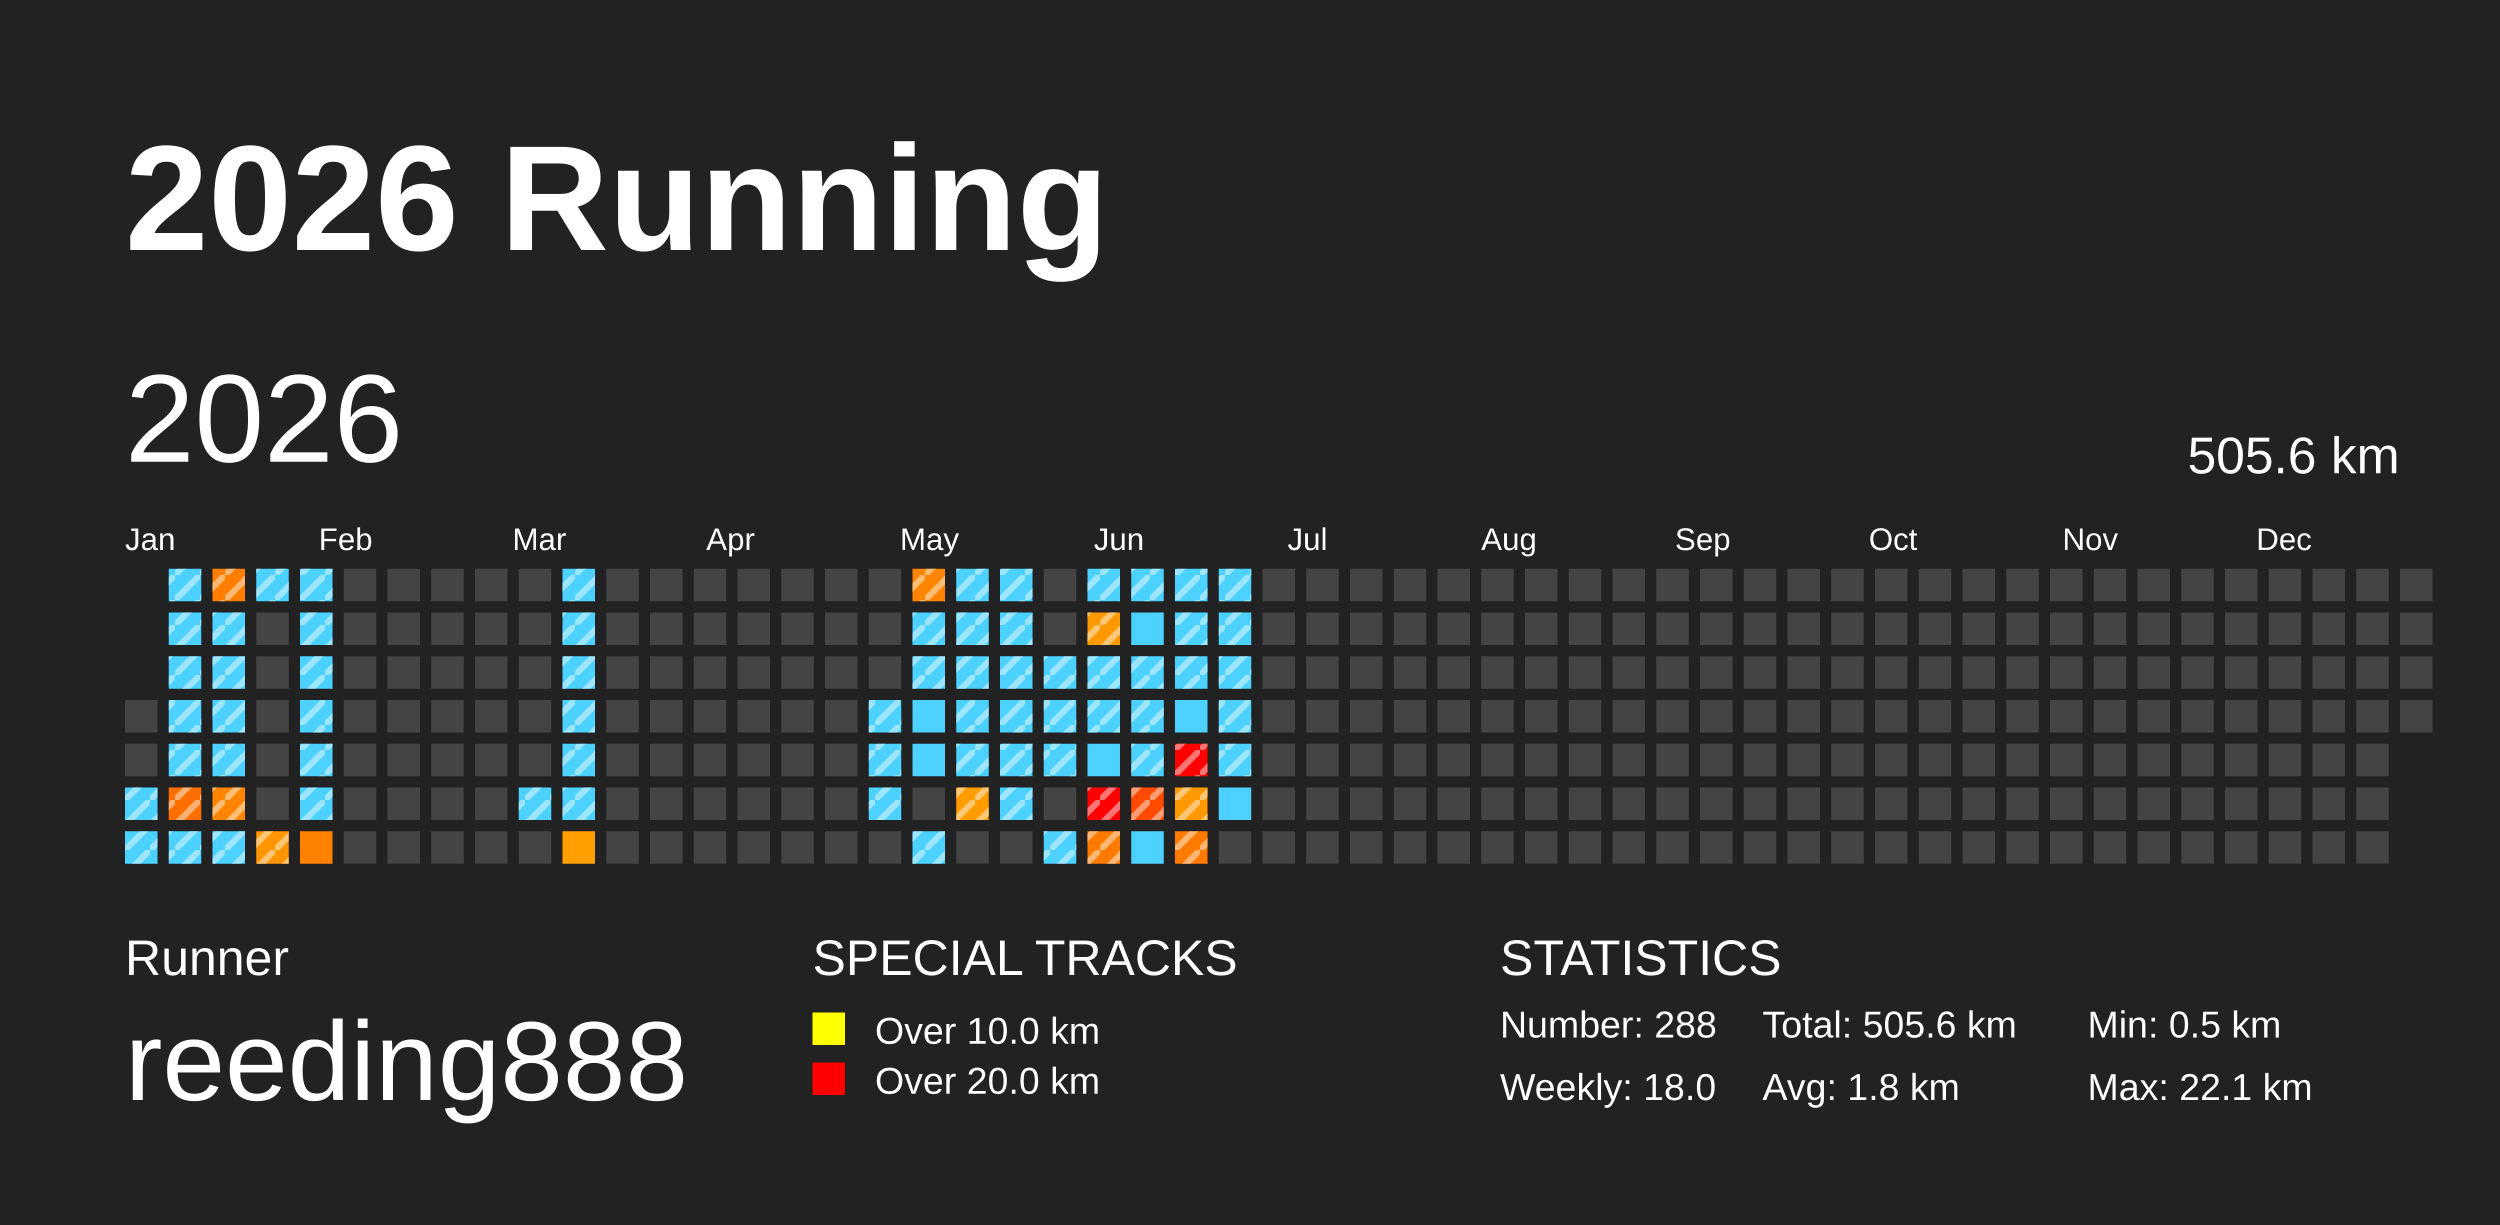
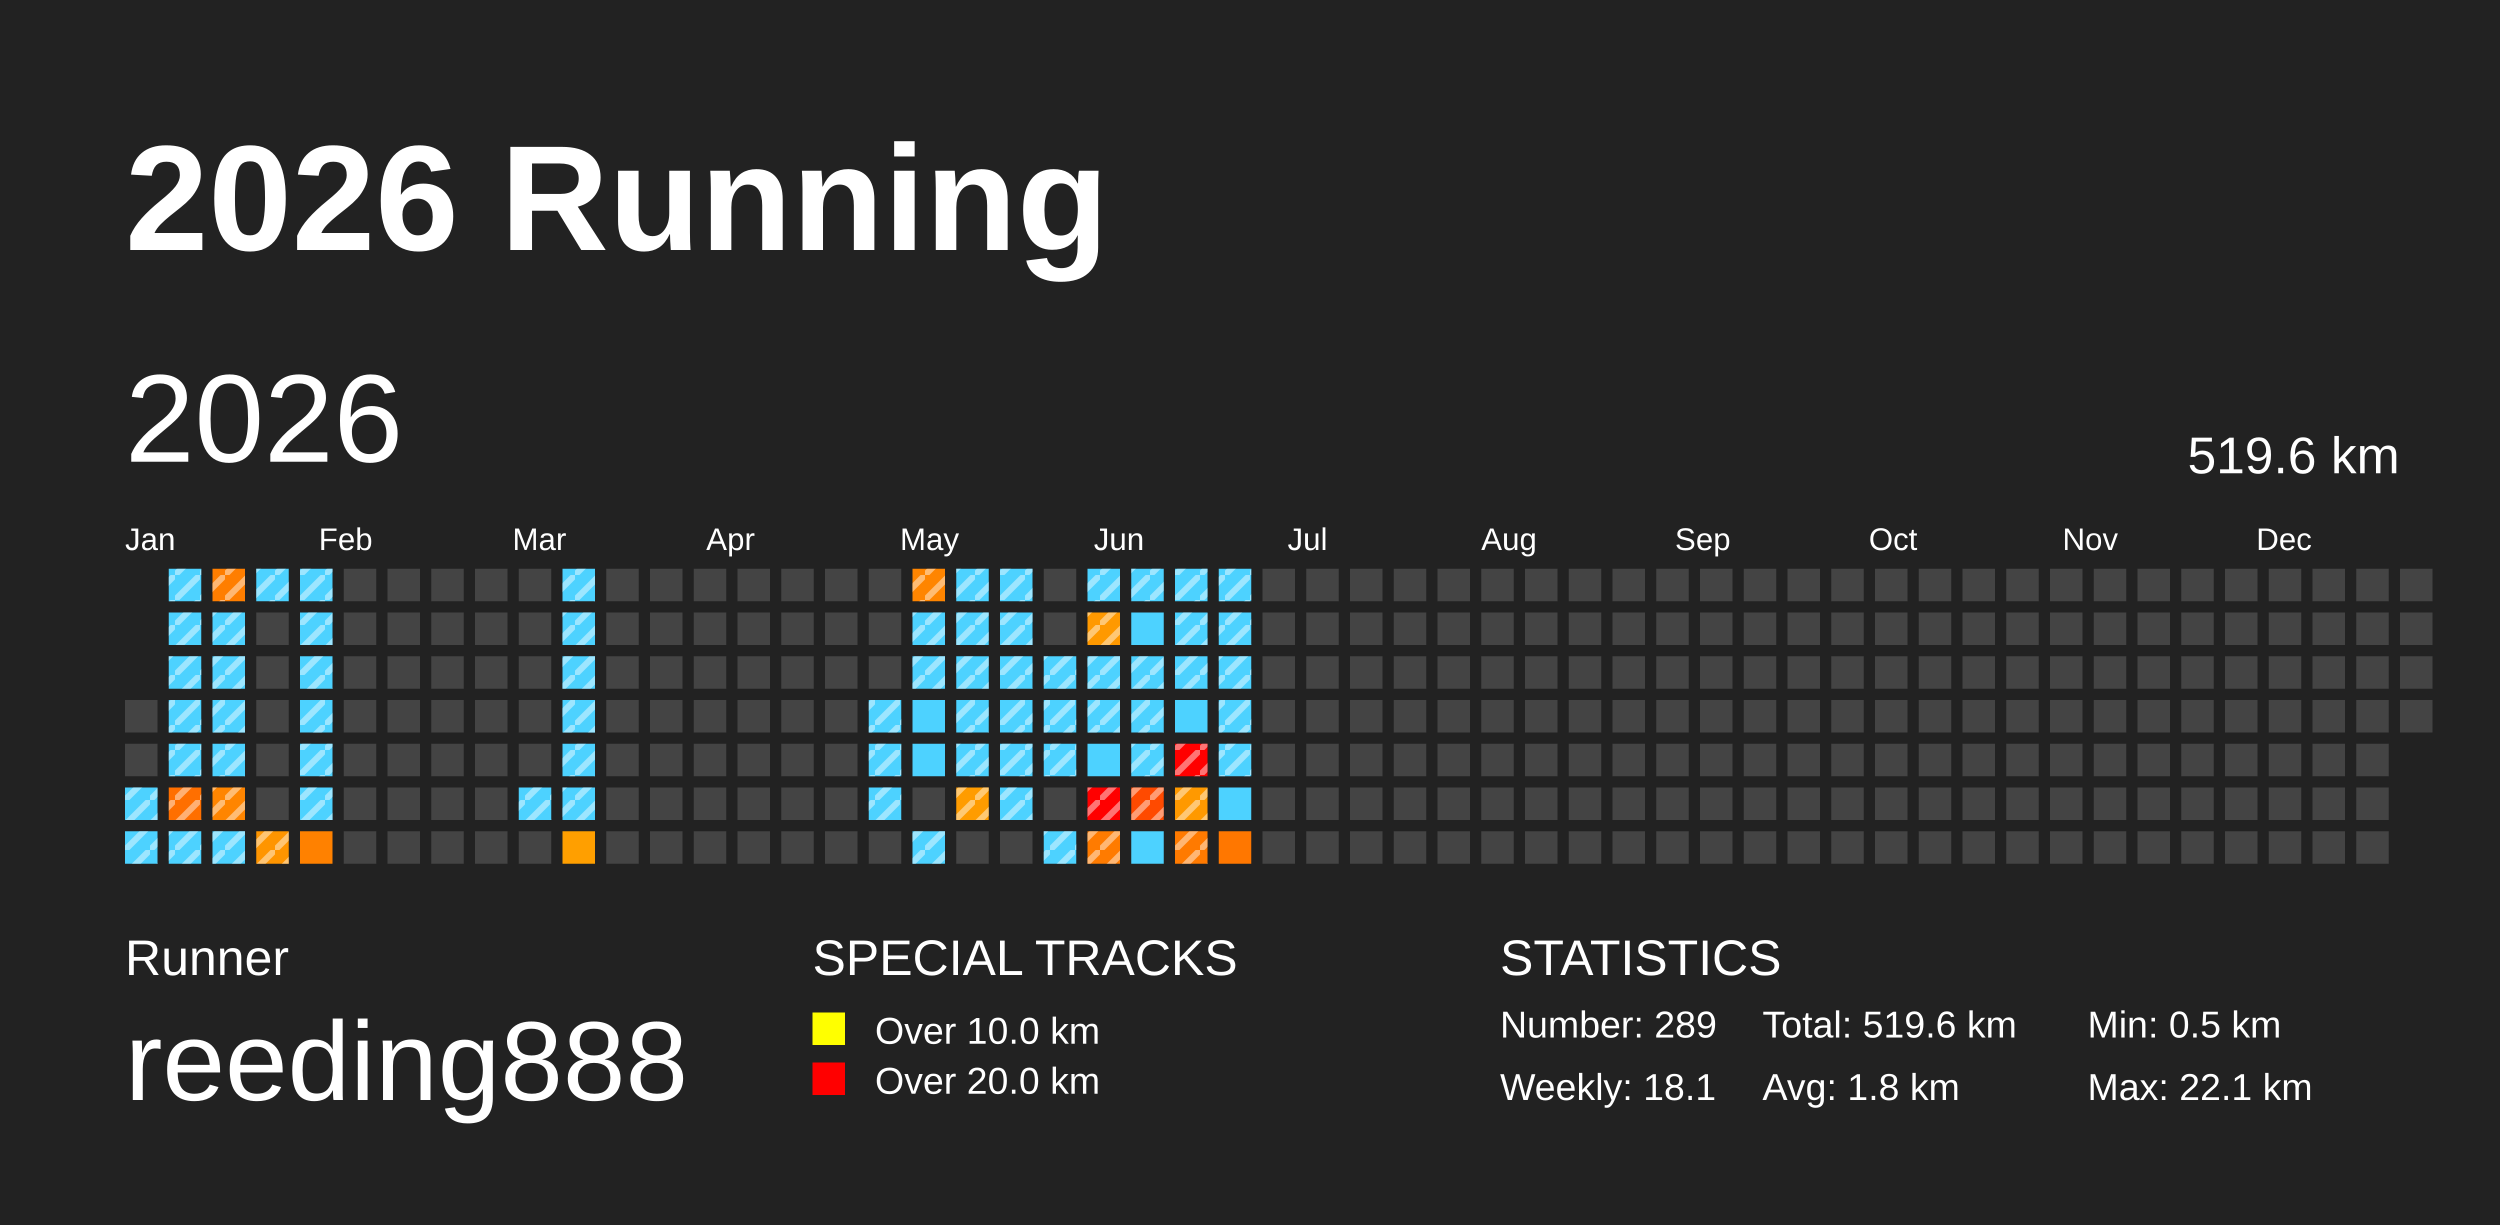
<svg xmlns="http://www.w3.org/2000/svg" baseProfile="full" height="98mm" version="1.1" viewBox="0,0,200,98" width="200mm">
  <defs>
    <pattern height="2" id="indoor-stripe" patternUnits="userSpaceOnUse" width="2">
      <line stroke="white" stroke-opacity="0.45" stroke-width="0.5" x1="0" x2="2" y1="2" y2="0" />
    </pattern>
  </defs>
  <rect fill="#222222" height="98" width="200" x="0" y="0" />
  <text fill="#FFFFFF" style="font-size:12px; font-family:Arial; font-weight:bold;" x="10" y="20">2026 Running</text>
  <text fill="#FFFFFF" style="font-size:4px; font-family:Arial" x="10" y="78">Runner</text>
  <text fill="#FFFFFF" style="font-size:9px; font-family:Arial" x="10" y="88">reeding888</text>
  <text fill="#FFFFFF" style="font-size:4px; font-family:Arial" x="65" y="78">SPECIAL TRACKS</text>
  <rect fill="yellow" height="2.6" width="2.6" x="65" y="81" />
  <text fill="#FFFFFF" style="font-size:3px; font-family:Arial" x="70" y="83.5">Over 10.0 km</text>
  <rect fill="red" height="2.6" width="2.6" x="65" y="85" />
  <text fill="#FFFFFF" style="font-size:3px; font-family:Arial" x="70" y="87.5">Over 20.0 km</text>
  <text fill="#FFFFFF" style="font-size:4px; font-family:Arial" x="120" y="78">STATISTICS</text>
-   <text fill="#FFFFFF" style="font-size:3px; font-family:Arial" x="120" y="83">Number: 288</text>
-   <text fill="#FFFFFF" style="font-size:3px; font-family:Arial" x="120" y="88">Weekly: 18.0</text>
-   <text fill="#FFFFFF" style="font-size:3px; font-family:Arial" x="141" y="83">Total: 505.6 km</text>
+   <text fill="#FFFFFF" style="font-size:3px; font-family:Arial" x="120" y="83">Number: 289</text>
+   <text fill="#FFFFFF" style="font-size:3px; font-family:Arial" x="120" y="88">Weekly: 18.1</text>
+   <text fill="#FFFFFF" style="font-size:3px; font-family:Arial" x="141" y="83">Total: 519.6 km</text>
  <text fill="#FFFFFF" style="font-size:3px; font-family:Arial" x="141" y="88">Avg: 1.8 km</text>
  <text fill="#FFFFFF" style="font-size:3px; font-family:Arial" x="167" y="83">Min: 0.5 km</text>
  <text fill="#FFFFFF" style="font-size:3px; font-family:Arial" x="167" y="88">Max: 22.1 km</text>
  <text dominant-baseline="hanging" fill="#FFFFFF" style="font-size:10.0px; font-family:Arial;" x="10" y="30">2026</text>
-   <text dominant-baseline="hanging" fill="#FFFFFF" style="font-size:4.125px; font-family:Arial;" x="175" y="35">505.6 km</text>
+   <text dominant-baseline="hanging" fill="#FFFFFF" style="font-size:4.125px; font-family:Arial;" x="175" y="35">519.6 km</text>
  <text fill="#FFFFFF" style="font-size:2.5px; font-family:Arial" x="10.0" y="44">Jan</text>
  <text fill="#FFFFFF" style="font-size:2.5px; font-family:Arial" x="25.5" y="44">Feb</text>
  <text fill="#FFFFFF" style="font-size:2.5px; font-family:Arial" x="41.0" y="44">Mar</text>
  <text fill="#FFFFFF" style="font-size:2.5px; font-family:Arial" x="56.5" y="44">Apr</text>
  <text fill="#FFFFFF" style="font-size:2.5px; font-family:Arial" x="72.0" y="44">May</text>
  <text fill="#FFFFFF" style="font-size:2.5px; font-family:Arial" x="87.5" y="44">Jun</text>
  <text fill="#FFFFFF" style="font-size:2.5px; font-family:Arial" x="103.0" y="44">Jul</text>
  <text fill="#FFFFFF" style="font-size:2.5px; font-family:Arial" x="118.5" y="44">Aug</text>
  <text fill="#FFFFFF" style="font-size:2.5px; font-family:Arial" x="134.0" y="44">Sep</text>
  <text fill="#FFFFFF" style="font-size:2.5px; font-family:Arial" x="149.5" y="44">Oct</text>
  <text fill="#FFFFFF" style="font-size:2.5px; font-family:Arial" x="165.0" y="44">Nov</text>
  <text fill="#FFFFFF" style="font-size:2.5px; font-family:Arial" x="180.5" y="44">Dec</text>
  <rect fill="#444444" height="2.6" width="2.6" x="10.0" y="56.0" />
  <rect fill="#444444" height="2.6" width="2.6" x="10.0" y="59.5" />
  <rect fill="#4dd2ff" height="2.6" width="2.6" x="10.0" y="63.0" />
  <rect fill="url(#indoor-stripe)" height="2.6" style="pointer-events: none;" width="2.6" x="10.0" y="63.0" />
  <rect fill="#4dd2ff" height="2.6" width="2.6" x="10.0" y="66.5" />
  <rect fill="url(#indoor-stripe)" height="2.6" style="pointer-events: none;" width="2.6" x="10.0" y="66.5" />
  <rect fill="#4dd2ff" height="2.6" width="2.6" x="13.5" y="45.5" />
  <rect fill="url(#indoor-stripe)" height="2.6" style="pointer-events: none;" width="2.6" x="13.5" y="45.5" />
  <rect fill="#4dd2ff" height="2.6" width="2.6" x="13.5" y="49.0" />
  <rect fill="url(#indoor-stripe)" height="2.6" style="pointer-events: none;" width="2.6" x="13.5" y="49.0" />
  <rect fill="#4dd2ff" height="2.6" width="2.6" x="13.5" y="52.5" />
  <rect fill="url(#indoor-stripe)" height="2.6" style="pointer-events: none;" width="2.6" x="13.5" y="52.5" />
  <rect fill="#4dd2ff" height="2.6" width="2.6" x="13.5" y="56.0" />
  <rect fill="url(#indoor-stripe)" height="2.6" style="pointer-events: none;" width="2.6" x="13.5" y="56.0" />
  <rect fill="#4dd2ff" height="2.6" width="2.6" x="13.5" y="59.5" />
  <rect fill="url(#indoor-stripe)" height="2.6" style="pointer-events: none;" width="2.6" x="13.5" y="59.5" />
  <rect fill="#ff6f00" height="2.6" width="2.6" x="13.5" y="63.0" />
  <rect fill="url(#indoor-stripe)" height="2.6" style="pointer-events: none;" width="2.6" x="13.5" y="63.0" />
  <rect fill="#4dd2ff" height="2.6" width="2.6" x="13.5" y="66.5" />
  <rect fill="url(#indoor-stripe)" height="2.6" style="pointer-events: none;" width="2.6" x="13.5" y="66.5" />
  <rect fill="#ff7e00" height="2.6" width="2.6" x="17.0" y="45.5" />
  <rect fill="url(#indoor-stripe)" height="2.6" style="pointer-events: none;" width="2.6" x="17.0" y="45.5" />
  <rect fill="#4dd2ff" height="2.6" width="2.6" x="17.0" y="49.0" />
  <rect fill="url(#indoor-stripe)" height="2.6" style="pointer-events: none;" width="2.6" x="17.0" y="49.0" />
  <rect fill="#4dd2ff" height="2.6" width="2.6" x="17.0" y="52.5" />
  <rect fill="url(#indoor-stripe)" height="2.6" style="pointer-events: none;" width="2.6" x="17.0" y="52.5" />
  <rect fill="#4dd2ff" height="2.6" width="2.6" x="17.0" y="56.0" />
  <rect fill="url(#indoor-stripe)" height="2.6" style="pointer-events: none;" width="2.6" x="17.0" y="56.0" />
  <rect fill="#4dd2ff" height="2.6" width="2.6" x="17.0" y="59.5" />
  <rect fill="url(#indoor-stripe)" height="2.6" style="pointer-events: none;" width="2.6" x="17.0" y="59.5" />
  <rect fill="#ff8500" height="2.6" width="2.6" x="17.0" y="63.0" />
  <rect fill="url(#indoor-stripe)" height="2.6" style="pointer-events: none;" width="2.6" x="17.0" y="63.0" />
  <rect fill="#4dd2ff" height="2.6" width="2.6" x="17.0" y="66.5" />
  <rect fill="url(#indoor-stripe)" height="2.6" style="pointer-events: none;" width="2.6" x="17.0" y="66.5" />
  <rect fill="#4dd2ff" height="2.6" width="2.6" x="20.5" y="45.5" />
  <rect fill="url(#indoor-stripe)" height="2.6" style="pointer-events: none;" width="2.6" x="20.5" y="45.5" />
  <rect fill="#444444" height="2.6" width="2.6" x="20.5" y="49.0" />
  <rect fill="#444444" height="2.6" width="2.6" x="20.5" y="52.5" />
  <rect fill="#444444" height="2.6" width="2.6" x="20.5" y="56.0" />
  <rect fill="#444444" height="2.6" width="2.6" x="20.5" y="59.5" />
  <rect fill="#444444" height="2.6" width="2.6" x="20.5" y="63.0" />
  <rect fill="#ff9500" height="2.6" width="2.6" x="20.5" y="66.5" />
  <rect fill="url(#indoor-stripe)" height="2.6" style="pointer-events: none;" width="2.6" x="20.5" y="66.5" />
  <rect fill="#4dd2ff" height="2.6" width="2.6" x="24.0" y="45.5" />
  <rect fill="url(#indoor-stripe)" height="2.6" style="pointer-events: none;" width="2.6" x="24.0" y="45.5" />
  <rect fill="#4dd2ff" height="2.6" width="2.6" x="24.0" y="49.0" />
  <rect fill="url(#indoor-stripe)" height="2.6" style="pointer-events: none;" width="2.6" x="24.0" y="49.0" />
  <rect fill="#4dd2ff" height="2.6" width="2.6" x="24.0" y="52.5" />
  <rect fill="url(#indoor-stripe)" height="2.6" style="pointer-events: none;" width="2.6" x="24.0" y="52.5" />
  <rect fill="#4dd2ff" height="2.6" width="2.6" x="24.0" y="56.0" />
  <rect fill="url(#indoor-stripe)" height="2.6" style="pointer-events: none;" width="2.6" x="24.0" y="56.0" />
  <rect fill="#4dd2ff" height="2.6" width="2.6" x="24.0" y="59.5" />
  <rect fill="url(#indoor-stripe)" height="2.6" style="pointer-events: none;" width="2.6" x="24.0" y="59.5" />
  <rect fill="#4dd2ff" height="2.6" width="2.6" x="24.0" y="63.0" />
  <rect fill="url(#indoor-stripe)" height="2.6" style="pointer-events: none;" width="2.6" x="24.0" y="63.0" />
  <rect fill="#ff8100" height="2.6" width="2.6" x="24.0" y="66.5" />
  <rect fill="#444444" height="2.6" width="2.6" x="27.5" y="45.5" />
  <rect fill="#444444" height="2.6" width="2.6" x="27.5" y="49.0" />
  <rect fill="#444444" height="2.6" width="2.6" x="27.5" y="52.5" />
  <rect fill="#444444" height="2.6" width="2.6" x="27.5" y="56.0" />
  <rect fill="#444444" height="2.6" width="2.6" x="27.5" y="59.5" />
  <rect fill="#444444" height="2.6" width="2.6" x="27.5" y="63.0" />
  <rect fill="#444444" height="2.6" width="2.6" x="27.5" y="66.5" />
  <rect fill="#444444" height="2.6" width="2.6" x="31.0" y="45.5" />
  <rect fill="#444444" height="2.6" width="2.6" x="31.0" y="49.0" />
  <rect fill="#444444" height="2.6" width="2.6" x="31.0" y="52.5" />
  <rect fill="#444444" height="2.6" width="2.6" x="31.0" y="56.0" />
  <rect fill="#444444" height="2.6" width="2.6" x="31.0" y="59.5" />
  <rect fill="#444444" height="2.6" width="2.6" x="31.0" y="63.0" />
  <rect fill="#444444" height="2.6" width="2.6" x="31.0" y="66.5" />
  <rect fill="#444444" height="2.6" width="2.6" x="34.5" y="45.5" />
  <rect fill="#444444" height="2.6" width="2.6" x="34.5" y="49.0" />
  <rect fill="#444444" height="2.6" width="2.6" x="34.5" y="52.5" />
  <rect fill="#444444" height="2.6" width="2.6" x="34.5" y="56.0" />
  <rect fill="#444444" height="2.6" width="2.6" x="34.5" y="59.5" />
  <rect fill="#444444" height="2.6" width="2.6" x="34.5" y="63.0" />
  <rect fill="#444444" height="2.6" width="2.6" x="34.5" y="66.5" />
  <rect fill="#444444" height="2.6" width="2.6" x="38.0" y="45.5" />
  <rect fill="#444444" height="2.6" width="2.6" x="38.0" y="49.0" />
  <rect fill="#444444" height="2.6" width="2.6" x="38.0" y="52.5" />
  <rect fill="#444444" height="2.6" width="2.6" x="38.0" y="56.0" />
  <rect fill="#444444" height="2.6" width="2.6" x="38.0" y="59.5" />
  <rect fill="#444444" height="2.6" width="2.6" x="38.0" y="63.0" />
  <rect fill="#444444" height="2.6" width="2.6" x="38.0" y="66.5" />
  <rect fill="#444444" height="2.6" width="2.6" x="41.5" y="45.5" />
  <rect fill="#444444" height="2.6" width="2.6" x="41.5" y="49.0" />
  <rect fill="#444444" height="2.6" width="2.6" x="41.5" y="52.5" />
  <rect fill="#444444" height="2.6" width="2.6" x="41.5" y="56.0" />
  <rect fill="#444444" height="2.6" width="2.6" x="41.5" y="59.5" />
  <rect fill="#4dd2ff" height="2.6" width="2.6" x="41.5" y="63.0" />
  <rect fill="url(#indoor-stripe)" height="2.6" style="pointer-events: none;" width="2.6" x="41.5" y="63.0" />
  <rect fill="#444444" height="2.6" width="2.6" x="41.5" y="66.5" />
  <rect fill="#4dd2ff" height="2.6" width="2.6" x="45.0" y="45.5" />
  <rect fill="url(#indoor-stripe)" height="2.6" style="pointer-events: none;" width="2.6" x="45.0" y="45.5" />
  <rect fill="#4dd2ff" height="2.6" width="2.6" x="45.0" y="49.0" />
  <rect fill="url(#indoor-stripe)" height="2.6" style="pointer-events: none;" width="2.6" x="45.0" y="49.0" />
  <rect fill="#4dd2ff" height="2.6" width="2.6" x="45.0" y="52.5" />
  <rect fill="url(#indoor-stripe)" height="2.6" style="pointer-events: none;" width="2.6" x="45.0" y="52.5" />
  <rect fill="#4dd2ff" height="2.6" width="2.6" x="45.0" y="56.0" />
  <rect fill="url(#indoor-stripe)" height="2.6" style="pointer-events: none;" width="2.6" x="45.0" y="56.0" />
  <rect fill="#4dd2ff" height="2.6" width="2.6" x="45.0" y="59.5" />
  <rect fill="url(#indoor-stripe)" height="2.6" style="pointer-events: none;" width="2.6" x="45.0" y="59.5" />
  <rect fill="#4dd2ff" height="2.6" width="2.6" x="45.0" y="63.0" />
  <rect fill="url(#indoor-stripe)" height="2.6" style="pointer-events: none;" width="2.6" x="45.0" y="63.0" />
  <rect fill="#ff9f00" height="2.6" width="2.6" x="45.0" y="66.5" />
  <rect fill="#444444" height="2.6" width="2.6" x="48.5" y="45.5" />
  <rect fill="#444444" height="2.6" width="2.6" x="48.5" y="49.0" />
  <rect fill="#444444" height="2.6" width="2.6" x="48.5" y="52.5" />
  <rect fill="#444444" height="2.6" width="2.6" x="48.5" y="56.0" />
  <rect fill="#444444" height="2.6" width="2.6" x="48.5" y="59.5" />
  <rect fill="#444444" height="2.6" width="2.6" x="48.5" y="63.0" />
  <rect fill="#444444" height="2.6" width="2.6" x="48.5" y="66.5" />
  <rect fill="#444444" height="2.6" width="2.6" x="52.0" y="45.5" />
  <rect fill="#444444" height="2.6" width="2.6" x="52.0" y="49.0" />
  <rect fill="#444444" height="2.6" width="2.6" x="52.0" y="52.5" />
  <rect fill="#444444" height="2.6" width="2.6" x="52.0" y="56.0" />
  <rect fill="#444444" height="2.6" width="2.6" x="52.0" y="59.5" />
  <rect fill="#444444" height="2.6" width="2.6" x="52.0" y="63.0" />
  <rect fill="#444444" height="2.6" width="2.6" x="52.0" y="66.5" />
  <rect fill="#444444" height="2.6" width="2.6" x="55.5" y="45.5" />
  <rect fill="#444444" height="2.6" width="2.6" x="55.5" y="49.0" />
  <rect fill="#444444" height="2.6" width="2.6" x="55.5" y="52.5" />
  <rect fill="#444444" height="2.6" width="2.6" x="55.5" y="56.0" />
  <rect fill="#444444" height="2.6" width="2.6" x="55.5" y="59.5" />
  <rect fill="#444444" height="2.6" width="2.6" x="55.5" y="63.0" />
  <rect fill="#444444" height="2.6" width="2.6" x="55.5" y="66.5" />
  <rect fill="#444444" height="2.6" width="2.6" x="59.0" y="45.5" />
  <rect fill="#444444" height="2.6" width="2.6" x="59.0" y="49.0" />
  <rect fill="#444444" height="2.6" width="2.6" x="59.0" y="52.5" />
  <rect fill="#444444" height="2.6" width="2.6" x="59.0" y="56.0" />
  <rect fill="#444444" height="2.6" width="2.6" x="59.0" y="59.5" />
  <rect fill="#444444" height="2.6" width="2.6" x="59.0" y="63.0" />
  <rect fill="#444444" height="2.6" width="2.6" x="59.0" y="66.5" />
  <rect fill="#444444" height="2.6" width="2.6" x="62.5" y="45.5" />
  <rect fill="#444444" height="2.6" width="2.6" x="62.5" y="49.0" />
  <rect fill="#444444" height="2.6" width="2.6" x="62.5" y="52.5" />
  <rect fill="#444444" height="2.6" width="2.6" x="62.5" y="56.0" />
  <rect fill="#444444" height="2.6" width="2.6" x="62.5" y="59.5" />
  <rect fill="#444444" height="2.6" width="2.6" x="62.5" y="63.0" />
  <rect fill="#444444" height="2.6" width="2.6" x="62.5" y="66.5" />
  <rect fill="#444444" height="2.6" width="2.6" x="66.0" y="45.5" />
  <rect fill="#444444" height="2.6" width="2.6" x="66.0" y="49.0" />
  <rect fill="#444444" height="2.6" width="2.6" x="66.0" y="52.5" />
  <rect fill="#444444" height="2.6" width="2.6" x="66.0" y="56.0" />
  <rect fill="#444444" height="2.6" width="2.6" x="66.0" y="59.5" />
  <rect fill="#444444" height="2.6" width="2.6" x="66.0" y="63.0" />
  <rect fill="#444444" height="2.6" width="2.6" x="66.0" y="66.5" />
  <rect fill="#444444" height="2.6" width="2.6" x="69.5" y="45.5" />
  <rect fill="#444444" height="2.6" width="2.6" x="69.5" y="49.0" />
  <rect fill="#444444" height="2.6" width="2.6" x="69.5" y="52.5" />
  <rect fill="#4dd2ff" height="2.6" width="2.6" x="69.5" y="56.0" />
  <rect fill="url(#indoor-stripe)" height="2.6" style="pointer-events: none;" width="2.6" x="69.5" y="56.0" />
  <rect fill="#4dd2ff" height="2.6" width="2.6" x="69.5" y="59.5" />
  <rect fill="url(#indoor-stripe)" height="2.6" style="pointer-events: none;" width="2.6" x="69.5" y="59.5" />
  <rect fill="#4dd2ff" height="2.6" width="2.6" x="69.5" y="63.0" />
  <rect fill="url(#indoor-stripe)" height="2.6" style="pointer-events: none;" width="2.6" x="69.5" y="63.0" />
  <rect fill="#444444" height="2.6" width="2.6" x="69.5" y="66.5" />
  <rect fill="#ff8500" height="2.6" width="2.6" x="73.0" y="45.5" />
  <rect fill="url(#indoor-stripe)" height="2.6" style="pointer-events: none;" width="2.6" x="73.0" y="45.5" />
  <rect fill="#4dd2ff" height="2.6" width="2.6" x="73.0" y="49.0" />
  <rect fill="url(#indoor-stripe)" height="2.6" style="pointer-events: none;" width="2.6" x="73.0" y="49.0" />
  <rect fill="#4dd2ff" height="2.6" width="2.6" x="73.0" y="52.5" />
  <rect fill="url(#indoor-stripe)" height="2.6" style="pointer-events: none;" width="2.6" x="73.0" y="52.5" />
  <rect fill="#4dd2ff" height="2.6" width="2.6" x="73.0" y="56.0" />
  <rect fill="#4dd2ff" height="2.6" width="2.6" x="73.0" y="59.5" />
  <rect fill="#444444" height="2.6" width="2.6" x="73.0" y="63.0" />
  <rect fill="#4dd2ff" height="2.6" width="2.6" x="73.0" y="66.5" />
  <rect fill="url(#indoor-stripe)" height="2.6" style="pointer-events: none;" width="2.6" x="73.0" y="66.5" />
  <rect fill="#4dd2ff" height="2.6" width="2.6" x="76.5" y="45.5" />
  <rect fill="url(#indoor-stripe)" height="2.6" style="pointer-events: none;" width="2.6" x="76.5" y="45.5" />
  <rect fill="#4dd2ff" height="2.6" width="2.6" x="76.5" y="49.0" />
  <rect fill="url(#indoor-stripe)" height="2.6" style="pointer-events: none;" width="2.6" x="76.5" y="49.0" />
  <rect fill="#4dd2ff" height="2.6" width="2.6" x="76.5" y="52.5" />
  <rect fill="url(#indoor-stripe)" height="2.6" style="pointer-events: none;" width="2.6" x="76.5" y="52.5" />
  <rect fill="#4dd2ff" height="2.6" width="2.6" x="76.5" y="56.0" />
  <rect fill="url(#indoor-stripe)" height="2.6" style="pointer-events: none;" width="2.6" x="76.5" y="56.0" />
  <rect fill="#4dd2ff" height="2.6" width="2.6" x="76.5" y="59.5" />
  <rect fill="url(#indoor-stripe)" height="2.6" style="pointer-events: none;" width="2.6" x="76.5" y="59.5" />
  <rect fill="#ff9c00" height="2.6" width="2.6" x="76.5" y="63.0" />
  <rect fill="url(#indoor-stripe)" height="2.6" style="pointer-events: none;" width="2.6" x="76.5" y="63.0" />
  <rect fill="#444444" height="2.6" width="2.6" x="76.5" y="66.5" />
  <rect fill="#4dd2ff" height="2.6" width="2.6" x="80.0" y="45.5" />
  <rect fill="url(#indoor-stripe)" height="2.6" style="pointer-events: none;" width="2.6" x="80.0" y="45.5" />
  <rect fill="#4dd2ff" height="2.6" width="2.6" x="80.0" y="49.0" />
  <rect fill="url(#indoor-stripe)" height="2.6" style="pointer-events: none;" width="2.6" x="80.0" y="49.0" />
  <rect fill="#4dd2ff" height="2.6" width="2.6" x="80.0" y="52.5" />
  <rect fill="url(#indoor-stripe)" height="2.6" style="pointer-events: none;" width="2.6" x="80.0" y="52.5" />
  <rect fill="#4dd2ff" height="2.6" width="2.6" x="80.0" y="56.0" />
  <rect fill="url(#indoor-stripe)" height="2.6" style="pointer-events: none;" width="2.6" x="80.0" y="56.0" />
  <rect fill="#4dd2ff" height="2.6" width="2.6" x="80.0" y="59.5" />
  <rect fill="url(#indoor-stripe)" height="2.6" style="pointer-events: none;" width="2.6" x="80.0" y="59.5" />
  <rect fill="#4dd2ff" height="2.6" width="2.6" x="80.0" y="63.0" />
  <rect fill="url(#indoor-stripe)" height="2.6" style="pointer-events: none;" width="2.6" x="80.0" y="63.0" />
  <rect fill="#444444" height="2.6" width="2.6" x="80.0" y="66.5" />
  <rect fill="#444444" height="2.6" width="2.6" x="83.5" y="45.5" />
  <rect fill="#444444" height="2.6" width="2.6" x="83.5" y="49.0" />
  <rect fill="#4dd2ff" height="2.6" width="2.6" x="83.5" y="52.5" />
  <rect fill="url(#indoor-stripe)" height="2.6" style="pointer-events: none;" width="2.6" x="83.5" y="52.5" />
  <rect fill="#4dd2ff" height="2.6" width="2.6" x="83.5" y="56.0" />
  <rect fill="url(#indoor-stripe)" height="2.6" style="pointer-events: none;" width="2.6" x="83.5" y="56.0" />
  <rect fill="#4dd2ff" height="2.6" width="2.6" x="83.5" y="59.5" />
  <rect fill="url(#indoor-stripe)" height="2.6" style="pointer-events: none;" width="2.6" x="83.5" y="59.5" />
  <rect fill="#444444" height="2.6" width="2.6" x="83.5" y="63.0" />
  <rect fill="#4dd2ff" height="2.6" width="2.6" x="83.5" y="66.5" />
  <rect fill="url(#indoor-stripe)" height="2.6" style="pointer-events: none;" width="2.6" x="83.5" y="66.5" />
  <rect fill="#4dd2ff" height="2.6" width="2.6" x="87.0" y="45.5" />
  <rect fill="url(#indoor-stripe)" height="2.6" style="pointer-events: none;" width="2.6" x="87.0" y="45.5" />
  <rect fill="#ff9900" height="2.6" width="2.6" x="87.0" y="49.0" />
  <rect fill="url(#indoor-stripe)" height="2.6" style="pointer-events: none;" width="2.6" x="87.0" y="49.0" />
  <rect fill="#4dd2ff" height="2.6" width="2.6" x="87.0" y="52.5" />
  <rect fill="url(#indoor-stripe)" height="2.6" style="pointer-events: none;" width="2.6" x="87.0" y="52.5" />
  <rect fill="#4dd2ff" height="2.6" width="2.6" x="87.0" y="56.0" />
  <rect fill="url(#indoor-stripe)" height="2.6" style="pointer-events: none;" width="2.6" x="87.0" y="56.0" />
  <rect fill="#4dd2ff" height="2.6" width="2.6" x="87.0" y="59.5" />
  <rect fill="red" height="2.6" width="2.6" x="87.0" y="63.0" />
  <rect fill="url(#indoor-stripe)" height="2.6" style="pointer-events: none;" width="2.6" x="87.0" y="63.0" />
  <rect fill="#ff7b00" height="2.6" width="2.6" x="87.0" y="66.5" />
  <rect fill="url(#indoor-stripe)" height="2.6" style="pointer-events: none;" width="2.6" x="87.0" y="66.5" />
  <rect fill="#4dd2ff" height="2.6" width="2.6" x="90.5" y="45.5" />
  <rect fill="url(#indoor-stripe)" height="2.6" style="pointer-events: none;" width="2.6" x="90.5" y="45.5" />
  <rect fill="#4dd2ff" height="2.6" width="2.6" x="90.5" y="49.0" />
  <rect fill="#4dd2ff" height="2.6" width="2.6" x="90.5" y="52.5" />
  <rect fill="url(#indoor-stripe)" height="2.6" style="pointer-events: none;" width="2.6" x="90.5" y="52.5" />
  <rect fill="#4dd2ff" height="2.6" width="2.6" x="90.5" y="56.0" />
  <rect fill="url(#indoor-stripe)" height="2.6" style="pointer-events: none;" width="2.6" x="90.5" y="56.0" />
  <rect fill="#4dd2ff" height="2.6" width="2.6" x="90.5" y="59.5" />
  <rect fill="url(#indoor-stripe)" height="2.6" style="pointer-events: none;" width="2.6" x="90.5" y="59.5" />
  <rect fill="#ff4a00" height="2.6" width="2.6" x="90.5" y="63.0" />
  <rect fill="url(#indoor-stripe)" height="2.6" style="pointer-events: none;" width="2.6" x="90.5" y="63.0" />
  <rect fill="#4dd2ff" height="2.6" width="2.6" x="90.5" y="66.5" />
  <rect fill="#4dd2ff" height="2.6" width="2.6" x="94.0" y="45.5" />
  <rect fill="url(#indoor-stripe)" height="2.6" style="pointer-events: none;" width="2.6" x="94.0" y="45.5" />
  <rect fill="#4dd2ff" height="2.6" width="2.6" x="94.0" y="49.0" />
  <rect fill="url(#indoor-stripe)" height="2.6" style="pointer-events: none;" width="2.6" x="94.0" y="49.0" />
  <rect fill="#4dd2ff" height="2.6" width="2.6" x="94.0" y="52.5" />
  <rect fill="url(#indoor-stripe)" height="2.6" style="pointer-events: none;" width="2.6" x="94.0" y="52.5" />
  <rect fill="#4dd2ff" height="2.6" width="2.6" x="94.0" y="56.0" />
  <rect fill="red" height="2.6" width="2.6" x="94.0" y="59.5" />
  <rect fill="url(#indoor-stripe)" height="2.6" style="pointer-events: none;" width="2.6" x="94.0" y="59.5" />
  <rect fill="#ff9900" height="2.6" width="2.6" x="94.0" y="63.0" />
  <rect fill="url(#indoor-stripe)" height="2.6" style="pointer-events: none;" width="2.6" x="94.0" y="63.0" />
  <rect fill="#ff7a00" height="2.6" width="2.6" x="94.0" y="66.5" />
  <rect fill="url(#indoor-stripe)" height="2.6" style="pointer-events: none;" width="2.6" x="94.0" y="66.5" />
  <rect fill="#4dd2ff" height="2.6" width="2.6" x="97.5" y="45.5" />
  <rect fill="url(#indoor-stripe)" height="2.6" style="pointer-events: none;" width="2.6" x="97.5" y="45.5" />
  <rect fill="#4dd2ff" height="2.6" width="2.6" x="97.5" y="49.0" />
  <rect fill="url(#indoor-stripe)" height="2.6" style="pointer-events: none;" width="2.6" x="97.5" y="49.0" />
  <rect fill="#4dd2ff" height="2.6" width="2.6" x="97.5" y="52.5" />
  <rect fill="url(#indoor-stripe)" height="2.6" style="pointer-events: none;" width="2.6" x="97.5" y="52.5" />
  <rect fill="#4dd2ff" height="2.6" width="2.6" x="97.5" y="56.0" />
  <rect fill="url(#indoor-stripe)" height="2.6" style="pointer-events: none;" width="2.6" x="97.5" y="56.0" />
  <rect fill="#4dd2ff" height="2.6" width="2.6" x="97.5" y="59.5" />
  <rect fill="url(#indoor-stripe)" height="2.6" style="pointer-events: none;" width="2.6" x="97.5" y="59.5" />
  <rect fill="#4dd2ff" height="2.6" width="2.6" x="97.5" y="63.0" />
-   <rect fill="#444444" height="2.6" width="2.6" x="97.5" y="66.5" />
+   <rect fill="#ff7700" height="2.6" width="2.6" x="97.5" y="66.5" />
  <rect fill="#444444" height="2.6" width="2.6" x="101.0" y="45.5" />
  <rect fill="#444444" height="2.6" width="2.6" x="101.0" y="49.0" />
  <rect fill="#444444" height="2.6" width="2.6" x="101.0" y="52.5" />
  <rect fill="#444444" height="2.6" width="2.6" x="101.0" y="56.0" />
  <rect fill="#444444" height="2.6" width="2.6" x="101.0" y="59.5" />
  <rect fill="#444444" height="2.6" width="2.6" x="101.0" y="63.0" />
  <rect fill="#444444" height="2.6" width="2.6" x="101.0" y="66.5" />
  <rect fill="#444444" height="2.6" width="2.6" x="104.5" y="45.5" />
  <rect fill="#444444" height="2.6" width="2.6" x="104.5" y="49.0" />
  <rect fill="#444444" height="2.6" width="2.6" x="104.5" y="52.5" />
  <rect fill="#444444" height="2.6" width="2.6" x="104.5" y="56.0" />
  <rect fill="#444444" height="2.6" width="2.6" x="104.5" y="59.5" />
  <rect fill="#444444" height="2.6" width="2.6" x="104.5" y="63.0" />
  <rect fill="#444444" height="2.6" width="2.6" x="104.5" y="66.5" />
  <rect fill="#444444" height="2.6" width="2.6" x="108.0" y="45.5" />
  <rect fill="#444444" height="2.6" width="2.6" x="108.0" y="49.0" />
  <rect fill="#444444" height="2.6" width="2.6" x="108.0" y="52.5" />
  <rect fill="#444444" height="2.6" width="2.6" x="108.0" y="56.0" />
  <rect fill="#444444" height="2.6" width="2.6" x="108.0" y="59.5" />
  <rect fill="#444444" height="2.6" width="2.6" x="108.0" y="63.0" />
  <rect fill="#444444" height="2.6" width="2.6" x="108.0" y="66.5" />
  <rect fill="#444444" height="2.6" width="2.6" x="111.5" y="45.5" />
  <rect fill="#444444" height="2.6" width="2.6" x="111.5" y="49.0" />
  <rect fill="#444444" height="2.6" width="2.6" x="111.5" y="52.5" />
  <rect fill="#444444" height="2.6" width="2.6" x="111.5" y="56.0" />
  <rect fill="#444444" height="2.6" width="2.6" x="111.5" y="59.5" />
  <rect fill="#444444" height="2.6" width="2.6" x="111.5" y="63.0" />
  <rect fill="#444444" height="2.6" width="2.6" x="111.5" y="66.5" />
  <rect fill="#444444" height="2.6" width="2.6" x="115.0" y="45.5" />
  <rect fill="#444444" height="2.6" width="2.6" x="115.0" y="49.0" />
  <rect fill="#444444" height="2.6" width="2.6" x="115.0" y="52.5" />
  <rect fill="#444444" height="2.6" width="2.6" x="115.0" y="56.0" />
  <rect fill="#444444" height="2.6" width="2.6" x="115.0" y="59.5" />
  <rect fill="#444444" height="2.6" width="2.6" x="115.0" y="63.0" />
  <rect fill="#444444" height="2.6" width="2.6" x="115.0" y="66.5" />
  <rect fill="#444444" height="2.6" width="2.6" x="118.5" y="45.5" />
  <rect fill="#444444" height="2.6" width="2.6" x="118.5" y="49.0" />
  <rect fill="#444444" height="2.6" width="2.6" x="118.5" y="52.5" />
  <rect fill="#444444" height="2.6" width="2.6" x="118.5" y="56.0" />
  <rect fill="#444444" height="2.6" width="2.6" x="118.5" y="59.5" />
  <rect fill="#444444" height="2.6" width="2.6" x="118.5" y="63.0" />
  <rect fill="#444444" height="2.6" width="2.6" x="118.5" y="66.5" />
  <rect fill="#444444" height="2.6" width="2.6" x="122.0" y="45.5" />
  <rect fill="#444444" height="2.6" width="2.6" x="122.0" y="49.0" />
  <rect fill="#444444" height="2.6" width="2.6" x="122.0" y="52.5" />
  <rect fill="#444444" height="2.6" width="2.6" x="122.0" y="56.0" />
  <rect fill="#444444" height="2.6" width="2.6" x="122.0" y="59.5" />
  <rect fill="#444444" height="2.6" width="2.6" x="122.0" y="63.0" />
  <rect fill="#444444" height="2.6" width="2.6" x="122.0" y="66.5" />
  <rect fill="#444444" height="2.6" width="2.6" x="125.5" y="45.5" />
  <rect fill="#444444" height="2.6" width="2.6" x="125.5" y="49.0" />
  <rect fill="#444444" height="2.6" width="2.6" x="125.5" y="52.5" />
  <rect fill="#444444" height="2.6" width="2.6" x="125.5" y="56.0" />
  <rect fill="#444444" height="2.6" width="2.6" x="125.5" y="59.5" />
  <rect fill="#444444" height="2.6" width="2.6" x="125.5" y="63.0" />
  <rect fill="#444444" height="2.6" width="2.6" x="125.5" y="66.5" />
  <rect fill="#444444" height="2.6" width="2.6" x="129.0" y="45.5" />
  <rect fill="#444444" height="2.6" width="2.6" x="129.0" y="49.0" />
  <rect fill="#444444" height="2.6" width="2.6" x="129.0" y="52.5" />
  <rect fill="#444444" height="2.6" width="2.6" x="129.0" y="56.0" />
  <rect fill="#444444" height="2.6" width="2.6" x="129.0" y="59.5" />
  <rect fill="#444444" height="2.6" width="2.6" x="129.0" y="63.0" />
  <rect fill="#444444" height="2.6" width="2.6" x="129.0" y="66.5" />
  <rect fill="#444444" height="2.6" width="2.6" x="132.5" y="45.5" />
  <rect fill="#444444" height="2.6" width="2.6" x="132.5" y="49.0" />
  <rect fill="#444444" height="2.6" width="2.6" x="132.5" y="52.5" />
  <rect fill="#444444" height="2.6" width="2.6" x="132.5" y="56.0" />
  <rect fill="#444444" height="2.6" width="2.6" x="132.5" y="59.5" />
  <rect fill="#444444" height="2.6" width="2.6" x="132.5" y="63.0" />
  <rect fill="#444444" height="2.6" width="2.6" x="132.5" y="66.5" />
  <rect fill="#444444" height="2.6" width="2.6" x="136.0" y="45.5" />
  <rect fill="#444444" height="2.6" width="2.6" x="136.0" y="49.0" />
  <rect fill="#444444" height="2.6" width="2.6" x="136.0" y="52.5" />
  <rect fill="#444444" height="2.6" width="2.6" x="136.0" y="56.0" />
  <rect fill="#444444" height="2.6" width="2.6" x="136.0" y="59.5" />
  <rect fill="#444444" height="2.6" width="2.6" x="136.0" y="63.0" />
  <rect fill="#444444" height="2.6" width="2.6" x="136.0" y="66.5" />
  <rect fill="#444444" height="2.6" width="2.6" x="139.5" y="45.5" />
  <rect fill="#444444" height="2.6" width="2.6" x="139.5" y="49.0" />
  <rect fill="#444444" height="2.6" width="2.6" x="139.5" y="52.5" />
  <rect fill="#444444" height="2.6" width="2.6" x="139.5" y="56.0" />
  <rect fill="#444444" height="2.6" width="2.6" x="139.5" y="59.5" />
  <rect fill="#444444" height="2.6" width="2.6" x="139.5" y="63.0" />
  <rect fill="#444444" height="2.6" width="2.6" x="139.5" y="66.5" />
  <rect fill="#444444" height="2.6" width="2.6" x="143.0" y="45.5" />
  <rect fill="#444444" height="2.6" width="2.6" x="143.0" y="49.0" />
  <rect fill="#444444" height="2.6" width="2.6" x="143.0" y="52.5" />
  <rect fill="#444444" height="2.6" width="2.6" x="143.0" y="56.0" />
  <rect fill="#444444" height="2.6" width="2.6" x="143.0" y="59.5" />
  <rect fill="#444444" height="2.6" width="2.6" x="143.0" y="63.0" />
  <rect fill="#444444" height="2.6" width="2.6" x="143.0" y="66.5" />
  <rect fill="#444444" height="2.6" width="2.6" x="146.5" y="45.5" />
  <rect fill="#444444" height="2.6" width="2.6" x="146.5" y="49.0" />
  <rect fill="#444444" height="2.6" width="2.6" x="146.5" y="52.5" />
  <rect fill="#444444" height="2.6" width="2.6" x="146.5" y="56.0" />
  <rect fill="#444444" height="2.6" width="2.6" x="146.5" y="59.5" />
  <rect fill="#444444" height="2.6" width="2.6" x="146.5" y="63.0" />
  <rect fill="#444444" height="2.6" width="2.6" x="146.5" y="66.5" />
  <rect fill="#444444" height="2.6" width="2.6" x="150.0" y="45.5" />
  <rect fill="#444444" height="2.6" width="2.6" x="150.0" y="49.0" />
  <rect fill="#444444" height="2.6" width="2.6" x="150.0" y="52.5" />
  <rect fill="#444444" height="2.6" width="2.6" x="150.0" y="56.0" />
  <rect fill="#444444" height="2.6" width="2.6" x="150.0" y="59.5" />
  <rect fill="#444444" height="2.6" width="2.6" x="150.0" y="63.0" />
  <rect fill="#444444" height="2.6" width="2.6" x="150.0" y="66.5" />
  <rect fill="#444444" height="2.6" width="2.6" x="153.5" y="45.5" />
  <rect fill="#444444" height="2.6" width="2.6" x="153.5" y="49.0" />
  <rect fill="#444444" height="2.6" width="2.6" x="153.5" y="52.5" />
  <rect fill="#444444" height="2.6" width="2.6" x="153.5" y="56.0" />
  <rect fill="#444444" height="2.6" width="2.6" x="153.5" y="59.5" />
  <rect fill="#444444" height="2.6" width="2.6" x="153.5" y="63.0" />
  <rect fill="#444444" height="2.6" width="2.6" x="153.5" y="66.5" />
  <rect fill="#444444" height="2.6" width="2.6" x="157.0" y="45.5" />
  <rect fill="#444444" height="2.6" width="2.6" x="157.0" y="49.0" />
  <rect fill="#444444" height="2.6" width="2.6" x="157.0" y="52.5" />
  <rect fill="#444444" height="2.6" width="2.6" x="157.0" y="56.0" />
  <rect fill="#444444" height="2.6" width="2.6" x="157.0" y="59.5" />
  <rect fill="#444444" height="2.6" width="2.6" x="157.0" y="63.0" />
  <rect fill="#444444" height="2.6" width="2.6" x="157.0" y="66.5" />
  <rect fill="#444444" height="2.6" width="2.6" x="160.5" y="45.5" />
  <rect fill="#444444" height="2.6" width="2.6" x="160.5" y="49.0" />
  <rect fill="#444444" height="2.6" width="2.6" x="160.5" y="52.5" />
  <rect fill="#444444" height="2.6" width="2.6" x="160.5" y="56.0" />
  <rect fill="#444444" height="2.6" width="2.6" x="160.5" y="59.5" />
  <rect fill="#444444" height="2.6" width="2.6" x="160.5" y="63.0" />
  <rect fill="#444444" height="2.6" width="2.6" x="160.5" y="66.5" />
  <rect fill="#444444" height="2.6" width="2.6" x="164.0" y="45.5" />
  <rect fill="#444444" height="2.6" width="2.6" x="164.0" y="49.0" />
  <rect fill="#444444" height="2.6" width="2.6" x="164.0" y="52.5" />
  <rect fill="#444444" height="2.6" width="2.6" x="164.0" y="56.0" />
  <rect fill="#444444" height="2.6" width="2.6" x="164.0" y="59.5" />
  <rect fill="#444444" height="2.6" width="2.6" x="164.0" y="63.0" />
  <rect fill="#444444" height="2.6" width="2.6" x="164.0" y="66.5" />
  <rect fill="#444444" height="2.6" width="2.6" x="167.5" y="45.5" />
  <rect fill="#444444" height="2.6" width="2.6" x="167.5" y="49.0" />
  <rect fill="#444444" height="2.6" width="2.6" x="167.5" y="52.5" />
  <rect fill="#444444" height="2.6" width="2.6" x="167.5" y="56.0" />
  <rect fill="#444444" height="2.6" width="2.6" x="167.5" y="59.5" />
  <rect fill="#444444" height="2.6" width="2.6" x="167.5" y="63.0" />
  <rect fill="#444444" height="2.6" width="2.6" x="167.5" y="66.5" />
  <rect fill="#444444" height="2.6" width="2.6" x="171.0" y="45.5" />
  <rect fill="#444444" height="2.6" width="2.6" x="171.0" y="49.0" />
  <rect fill="#444444" height="2.6" width="2.6" x="171.0" y="52.5" />
  <rect fill="#444444" height="2.6" width="2.6" x="171.0" y="56.0" />
  <rect fill="#444444" height="2.6" width="2.6" x="171.0" y="59.5" />
  <rect fill="#444444" height="2.6" width="2.6" x="171.0" y="63.0" />
  <rect fill="#444444" height="2.6" width="2.6" x="171.0" y="66.5" />
  <rect fill="#444444" height="2.6" width="2.6" x="174.5" y="45.5" />
  <rect fill="#444444" height="2.6" width="2.6" x="174.5" y="49.0" />
  <rect fill="#444444" height="2.6" width="2.6" x="174.5" y="52.5" />
  <rect fill="#444444" height="2.6" width="2.6" x="174.5" y="56.0" />
  <rect fill="#444444" height="2.6" width="2.6" x="174.5" y="59.5" />
  <rect fill="#444444" height="2.6" width="2.6" x="174.5" y="63.0" />
  <rect fill="#444444" height="2.6" width="2.6" x="174.5" y="66.5" />
  <rect fill="#444444" height="2.6" width="2.6" x="178.0" y="45.5" />
  <rect fill="#444444" height="2.6" width="2.6" x="178.0" y="49.0" />
  <rect fill="#444444" height="2.6" width="2.6" x="178.0" y="52.5" />
  <rect fill="#444444" height="2.6" width="2.6" x="178.0" y="56.0" />
  <rect fill="#444444" height="2.6" width="2.6" x="178.0" y="59.5" />
  <rect fill="#444444" height="2.6" width="2.6" x="178.0" y="63.0" />
  <rect fill="#444444" height="2.6" width="2.6" x="178.0" y="66.5" />
  <rect fill="#444444" height="2.6" width="2.6" x="181.5" y="45.5" />
  <rect fill="#444444" height="2.6" width="2.6" x="181.5" y="49.0" />
  <rect fill="#444444" height="2.6" width="2.6" x="181.5" y="52.5" />
  <rect fill="#444444" height="2.6" width="2.6" x="181.5" y="56.0" />
  <rect fill="#444444" height="2.6" width="2.6" x="181.5" y="59.5" />
  <rect fill="#444444" height="2.6" width="2.6" x="181.5" y="63.0" />
  <rect fill="#444444" height="2.6" width="2.6" x="181.5" y="66.5" />
  <rect fill="#444444" height="2.6" width="2.6" x="185.0" y="45.5" />
  <rect fill="#444444" height="2.6" width="2.6" x="185.0" y="49.0" />
  <rect fill="#444444" height="2.6" width="2.6" x="185.0" y="52.5" />
  <rect fill="#444444" height="2.6" width="2.6" x="185.0" y="56.0" />
  <rect fill="#444444" height="2.6" width="2.6" x="185.0" y="59.5" />
  <rect fill="#444444" height="2.6" width="2.6" x="185.0" y="63.0" />
  <rect fill="#444444" height="2.6" width="2.6" x="185.0" y="66.5" />
  <rect fill="#444444" height="2.6" width="2.6" x="188.5" y="45.5" />
  <rect fill="#444444" height="2.6" width="2.6" x="188.5" y="49.0" />
  <rect fill="#444444" height="2.6" width="2.6" x="188.5" y="52.5" />
  <rect fill="#444444" height="2.6" width="2.6" x="188.5" y="56.0" />
  <rect fill="#444444" height="2.6" width="2.6" x="188.5" y="59.5" />
  <rect fill="#444444" height="2.6" width="2.6" x="188.5" y="63.0" />
  <rect fill="#444444" height="2.6" width="2.6" x="188.5" y="66.5" />
  <rect fill="#444444" height="2.6" width="2.6" x="192.0" y="45.5" />
  <rect fill="#444444" height="2.6" width="2.6" x="192.0" y="49.0" />
  <rect fill="#444444" height="2.6" width="2.6" x="192.0" y="52.5" />
  <rect fill="#444444" height="2.6" width="2.6" x="192.0" y="56.0" />
</svg>
